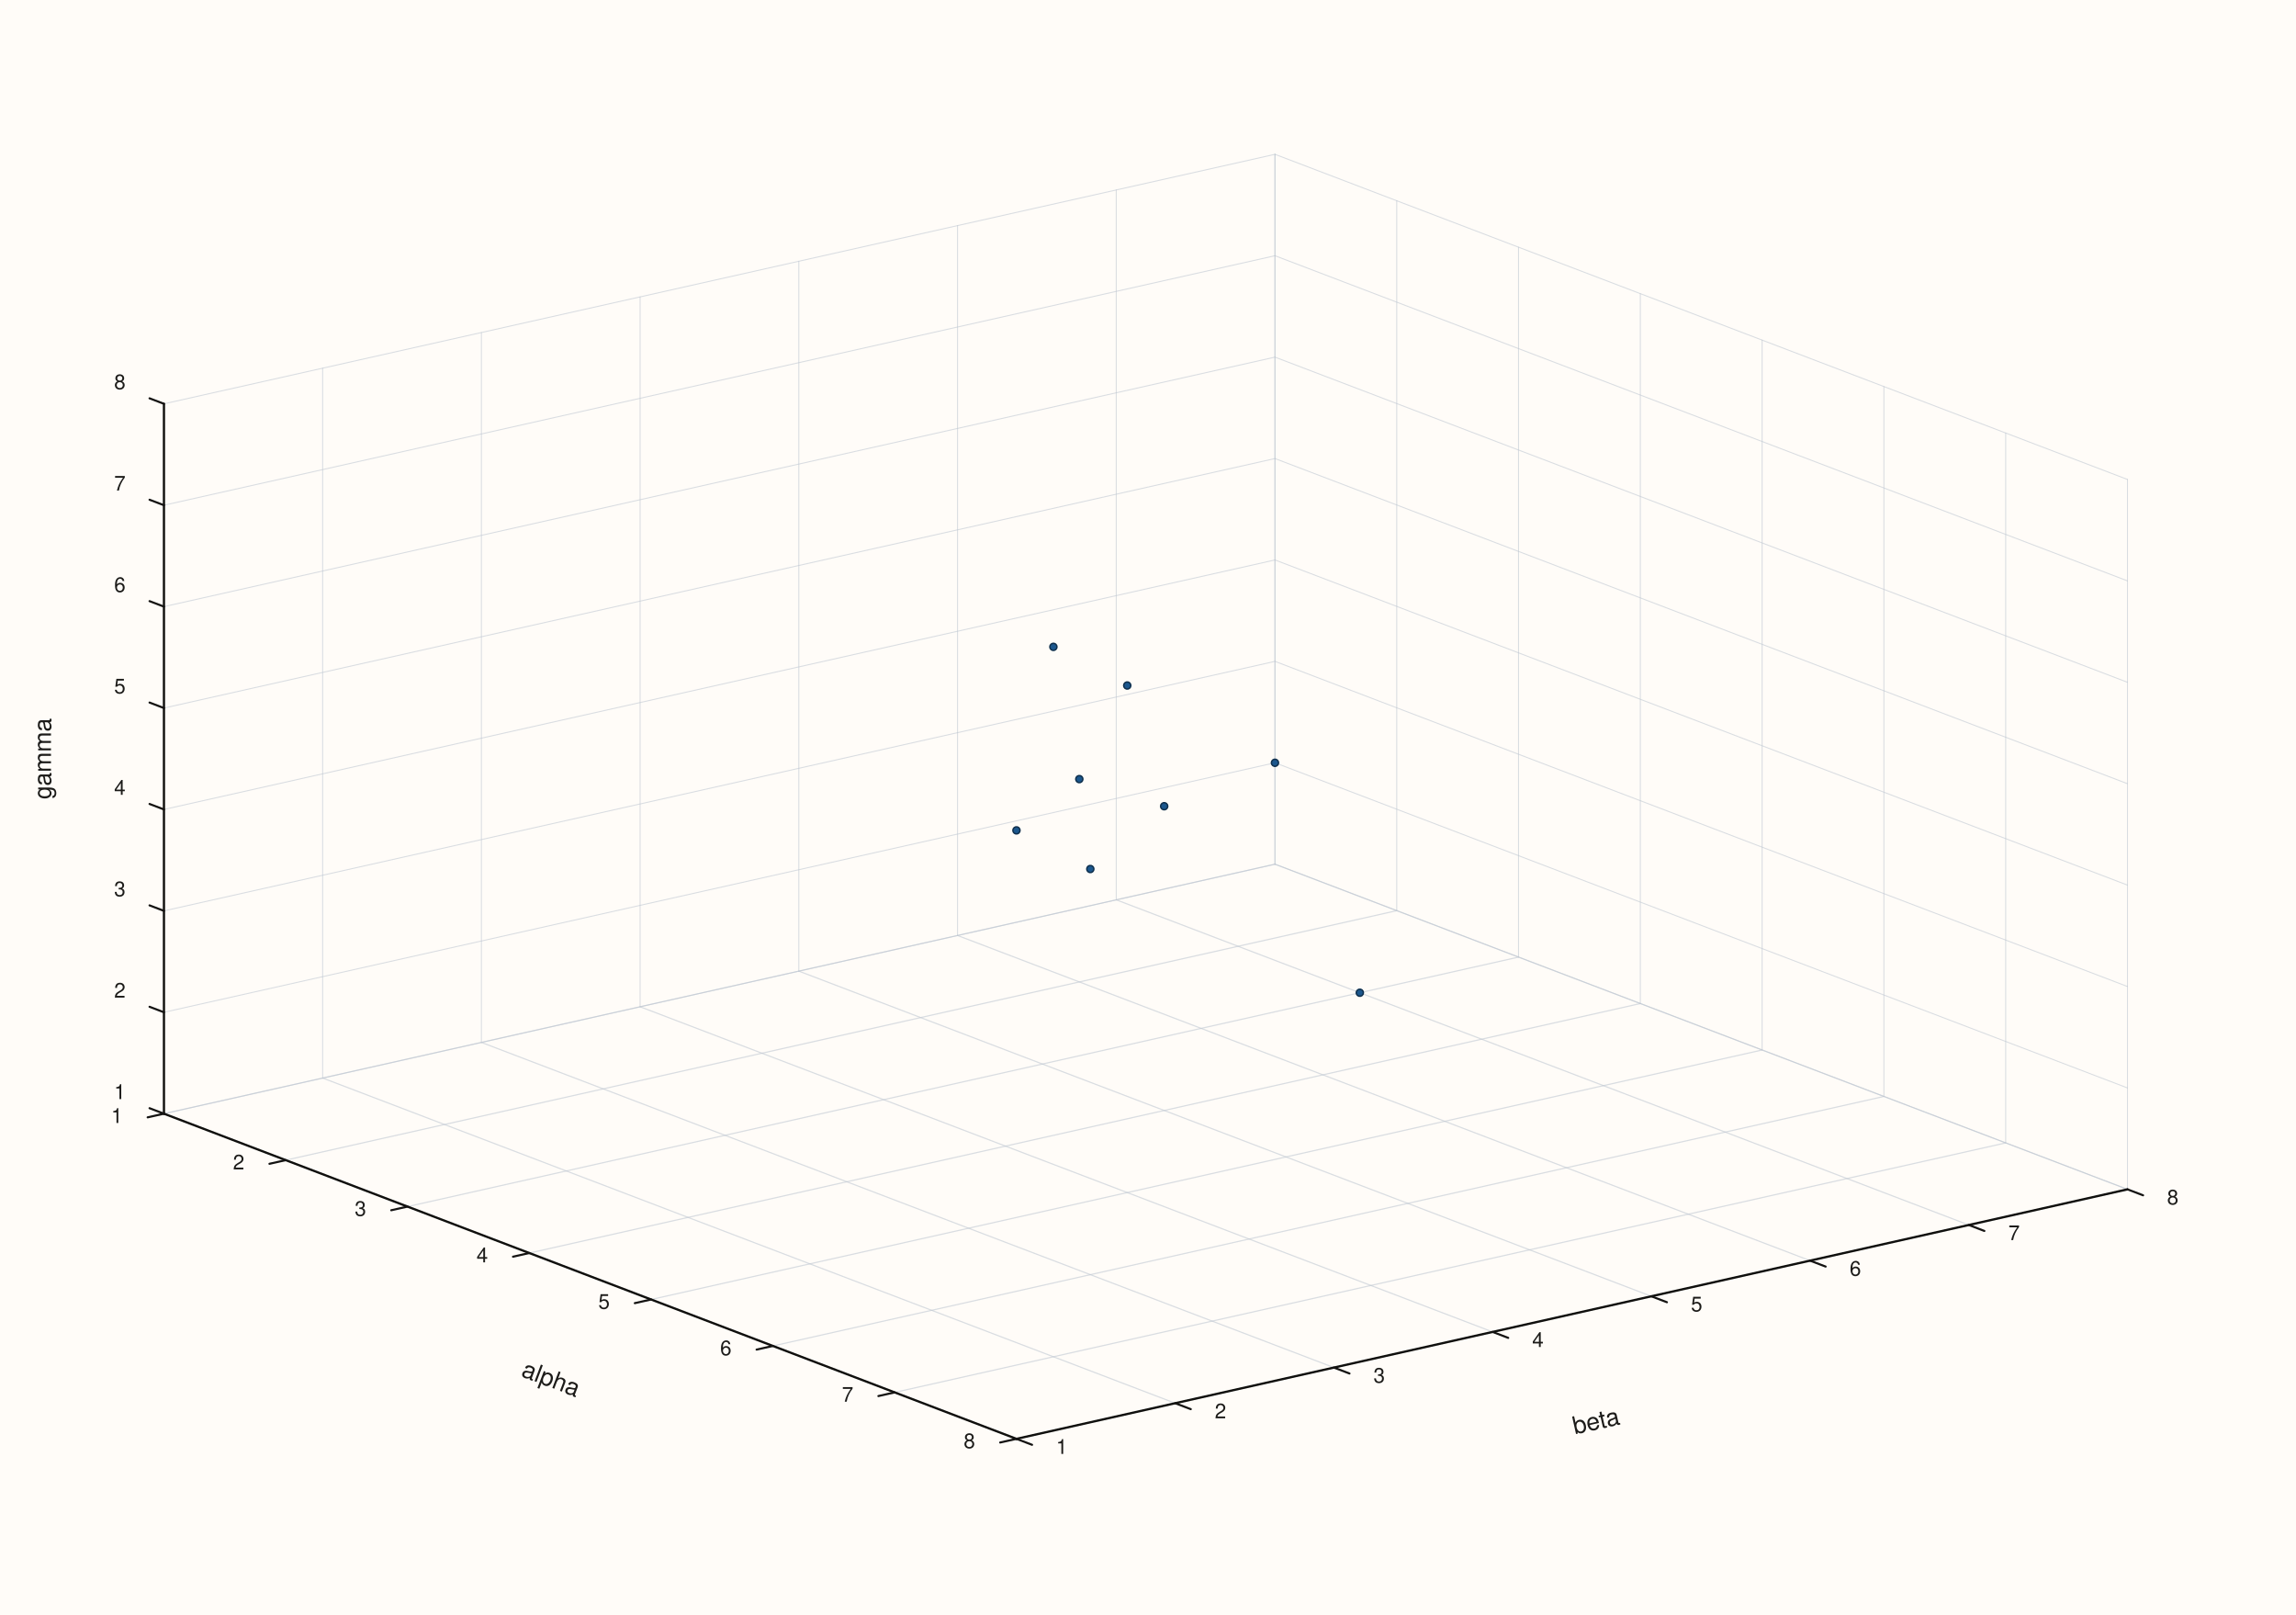
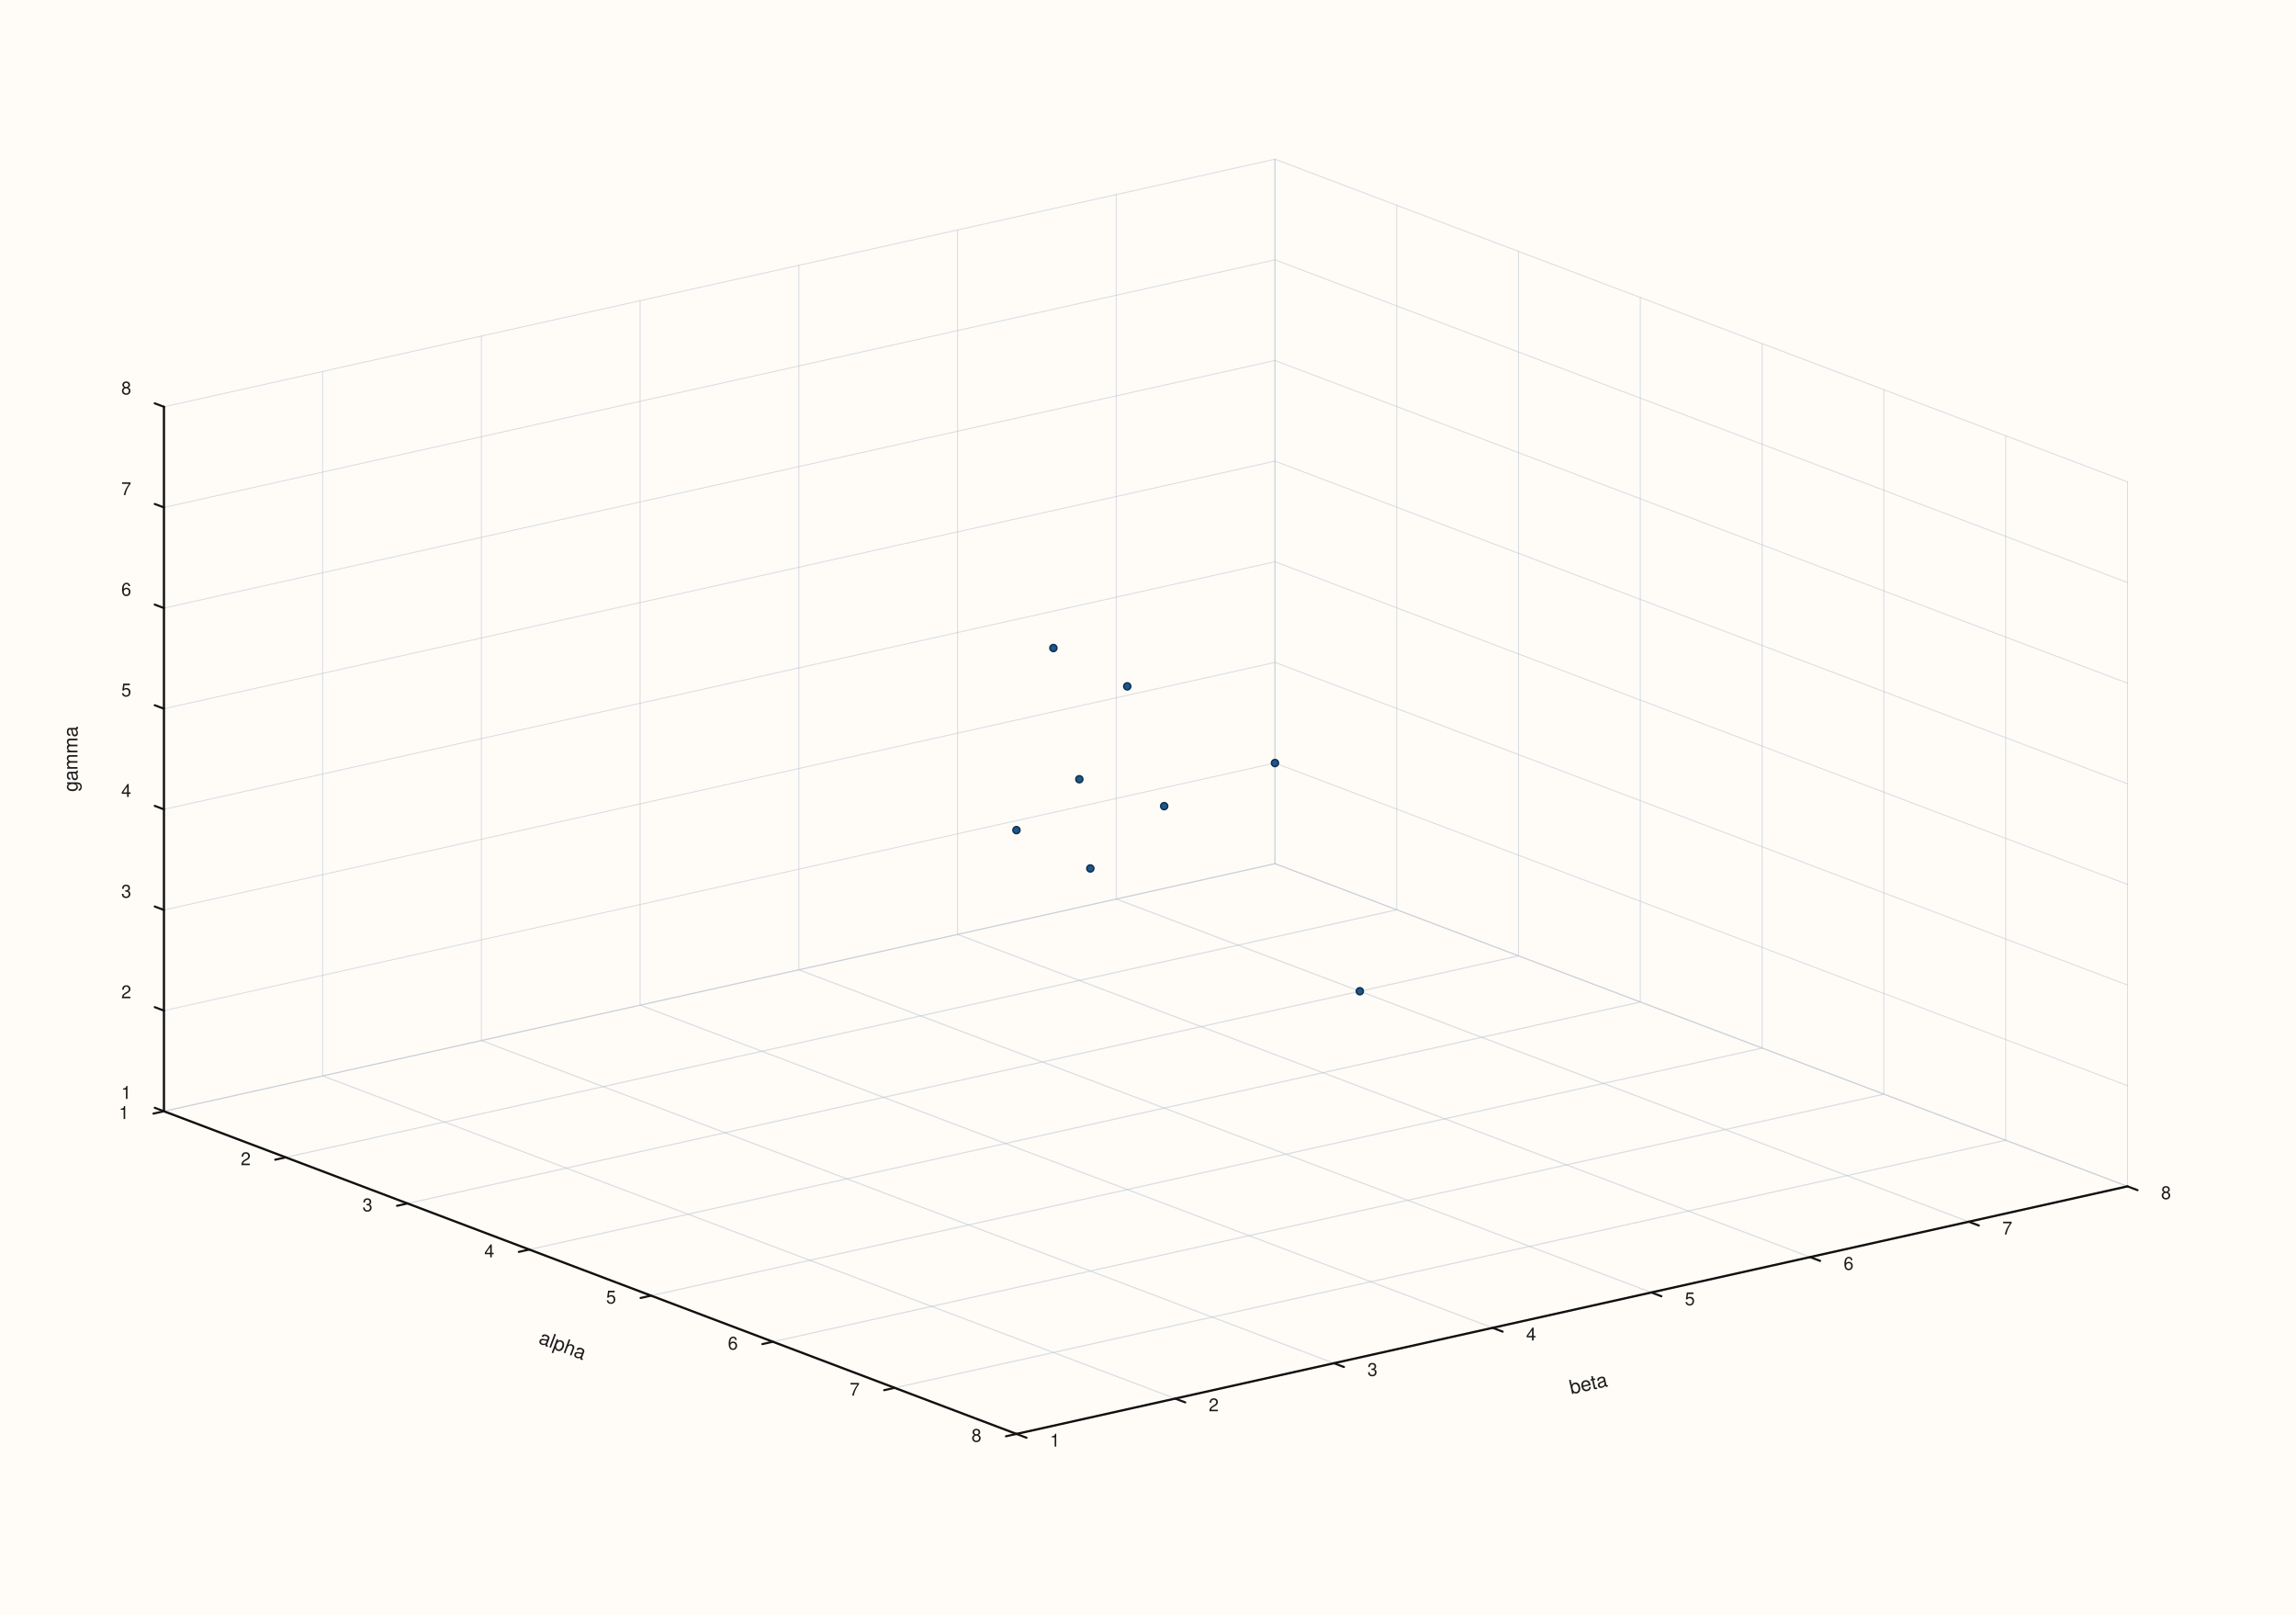
<svg xmlns="http://www.w3.org/2000/svg" width="1280" height="900" viewBox="0 0 1280 900">
  <rect x="0" y="0" width="1280" height="900" fill="rgb(255,252,248)" fill-opacity="1" />
  <path d="M 0 0 L 1280 0 L 1280 900 L 0 900 Z" stroke="none" fill="rgb(255,252,248)" fill-opacity="1" stroke-linejoin="round" stroke-linecap="round" />
-   <path d="M 28 28 L 1252 28 L 1252 872 L 28 872 Z" stroke="none" fill="rgb(255,252,248)" fill-opacity="1" stroke-linejoin="round" stroke-linecap="round" />
-   <path d="M 91.4 620.699 L 710.782 481.643 " stroke="rgb(190,198,208)" stroke-opacity="0.58" stroke-width="0.65" fill="none" stroke-linejoin="round" stroke-linecap="round" />
-   <path d="M 710.782 481.643 L 710.782 86 " stroke="rgb(190,198,208)" stroke-opacity="0.58" stroke-width="0.55" fill="none" stroke-linejoin="round" stroke-linecap="round" />
-   <path d="M 159.296 646.587 L 778.677 507.531 " stroke="rgb(190,198,208)" stroke-opacity="0.58" stroke-width="0.65" fill="none" stroke-linejoin="round" stroke-linecap="round" />
-   <path d="M 778.677 507.531 L 778.677 111.889 " stroke="rgb(190,198,208)" stroke-opacity="0.58" stroke-width="0.55" fill="none" stroke-linejoin="round" stroke-linecap="round" />
-   <path d="M 227.191 672.476 L 846.573 533.42 " stroke="rgb(190,198,208)" stroke-opacity="0.58" stroke-width="0.65" fill="none" stroke-linejoin="round" stroke-linecap="round" />
-   <path d="M 846.573 533.42 L 846.573 137.778 " stroke="rgb(190,198,208)" stroke-opacity="0.58" stroke-width="0.55" fill="none" stroke-linejoin="round" stroke-linecap="round" />
-   <path d="M 295.086 698.365 L 914.468 559.309 " stroke="rgb(190,198,208)" stroke-opacity="0.58" stroke-width="0.65" fill="none" stroke-linejoin="round" stroke-linecap="round" />
-   <path d="M 914.468 559.309 L 914.468 163.666 " stroke="rgb(190,198,208)" stroke-opacity="0.58" stroke-width="0.55" fill="none" stroke-linejoin="round" stroke-linecap="round" />
-   <path d="M 362.982 724.254 L 982.364 585.198 " stroke="rgb(190,198,208)" stroke-opacity="0.58" stroke-width="0.65" fill="none" stroke-linejoin="round" stroke-linecap="round" />
-   <path d="M 982.364 585.198 L 982.364 189.555 " stroke="rgb(190,198,208)" stroke-opacity="0.58" stroke-width="0.55" fill="none" stroke-linejoin="round" stroke-linecap="round" />
-   <path d="M 430.877 750.143 L 1050.259 611.087 " stroke="rgb(190,198,208)" stroke-opacity="0.58" stroke-width="0.65" fill="none" stroke-linejoin="round" stroke-linecap="round" />
-   <path d="M 1050.259 611.087 L 1050.259 215.444 " stroke="rgb(190,198,208)" stroke-opacity="0.58" stroke-width="0.55" fill="none" stroke-linejoin="round" stroke-linecap="round" />
-   <path d="M 498.773 776.031 L 1118.155 636.975 " stroke="rgb(190,198,208)" stroke-opacity="0.58" stroke-width="0.65" fill="none" stroke-linejoin="round" stroke-linecap="round" />
-   <path d="M 1118.155 636.975 L 1118.155 241.333 " stroke="rgb(190,198,208)" stroke-opacity="0.58" stroke-width="0.55" fill="none" stroke-linejoin="round" stroke-linecap="round" />
-   <path d="M 566.668 801.92 L 1186.05 662.864 " stroke="rgb(190,198,208)" stroke-opacity="0.58" stroke-width="0.65" fill="none" stroke-linejoin="round" stroke-linecap="round" />
-   <path d="M 1186.05 662.864 L 1186.05 267.221 " stroke="rgb(190,198,208)" stroke-opacity="0.58" stroke-width="0.55" fill="none" stroke-linejoin="round" stroke-linecap="round" />
-   <path d="M 91.4 620.699 L 566.668 801.92 " stroke="rgb(190,198,208)" stroke-opacity="0.58" stroke-width="0.65" fill="none" stroke-linejoin="round" stroke-linecap="round" />
-   <path d="M 91.4 620.699 L 91.4 225.056 " stroke="rgb(190,198,208)" stroke-opacity="0.58" stroke-width="0.55" fill="none" stroke-linejoin="round" stroke-linecap="round" />
-   <path d="M 179.883 600.834 L 655.151 782.055 " stroke="rgb(190,198,208)" stroke-opacity="0.58" stroke-width="0.65" fill="none" stroke-linejoin="round" stroke-linecap="round" />
-   <path d="M 179.883 600.834 L 179.883 205.191 " stroke="rgb(190,198,208)" stroke-opacity="0.58" stroke-width="0.55" fill="none" stroke-linejoin="round" stroke-linecap="round" />
-   <path d="M 268.366 580.968 L 743.635 762.19 " stroke="rgb(190,198,208)" stroke-opacity="0.58" stroke-width="0.65" fill="none" stroke-linejoin="round" stroke-linecap="round" />
-   <path d="M 268.366 580.968 L 268.366 185.326 " stroke="rgb(190,198,208)" stroke-opacity="0.58" stroke-width="0.55" fill="none" stroke-linejoin="round" stroke-linecap="round" />
-   <path d="M 356.849 561.103 L 832.118 742.325 " stroke="rgb(190,198,208)" stroke-opacity="0.58" stroke-width="0.65" fill="none" stroke-linejoin="round" stroke-linecap="round" />
-   <path d="M 356.849 561.103 L 356.849 165.461 " stroke="rgb(190,198,208)" stroke-opacity="0.58" stroke-width="0.55" fill="none" stroke-linejoin="round" stroke-linecap="round" />
-   <path d="M 445.332 541.238 L 920.601 722.459 " stroke="rgb(190,198,208)" stroke-opacity="0.58" stroke-width="0.65" fill="none" stroke-linejoin="round" stroke-linecap="round" />
-   <path d="M 445.332 541.238 L 445.332 145.595 " stroke="rgb(190,198,208)" stroke-opacity="0.58" stroke-width="0.55" fill="none" stroke-linejoin="round" stroke-linecap="round" />
-   <path d="M 533.816 521.373 L 1009.084 702.594 " stroke="rgb(190,198,208)" stroke-opacity="0.58" stroke-width="0.65" fill="none" stroke-linejoin="round" stroke-linecap="round" />
-   <path d="M 533.816 521.373 L 533.816 125.73 " stroke="rgb(190,198,208)" stroke-opacity="0.58" stroke-width="0.55" fill="none" stroke-linejoin="round" stroke-linecap="round" />
-   <path d="M 622.299 501.508 L 1097.567 682.729 " stroke="rgb(190,198,208)" stroke-opacity="0.58" stroke-width="0.65" fill="none" stroke-linejoin="round" stroke-linecap="round" />
-   <path d="M 622.299 501.508 L 622.299 105.865 " stroke="rgb(190,198,208)" stroke-opacity="0.58" stroke-width="0.55" fill="none" stroke-linejoin="round" stroke-linecap="round" />
-   <path d="M 710.782 481.643 L 1186.05 662.864 " stroke="rgb(190,198,208)" stroke-opacity="0.58" stroke-width="0.65" fill="none" stroke-linejoin="round" stroke-linecap="round" />
-   <path d="M 710.782 481.643 L 710.782 86 " stroke="rgb(190,198,208)" stroke-opacity="0.58" stroke-width="0.55" fill="none" stroke-linejoin="round" stroke-linecap="round" />
-   <path d="M 710.782 481.643 L 1186.05 662.864 " stroke="rgb(190,198,208)" stroke-opacity="0.58" stroke-width="0.55" fill="none" stroke-linejoin="round" stroke-linecap="round" />
-   <path d="M 91.4 620.699 L 710.782 481.643 " stroke="rgb(190,198,208)" stroke-opacity="0.58" stroke-width="0.55" fill="none" stroke-linejoin="round" stroke-linecap="round" />
-   <path d="M 710.782 425.122 L 1186.05 606.344 " stroke="rgb(190,198,208)" stroke-opacity="0.58" stroke-width="0.55" fill="none" stroke-linejoin="round" stroke-linecap="round" />
-   <path d="M 91.4 564.178 L 710.782 425.122 " stroke="rgb(190,198,208)" stroke-opacity="0.58" stroke-width="0.55" fill="none" stroke-linejoin="round" stroke-linecap="round" />
-   <path d="M 710.782 368.602 L 1186.05 549.823 " stroke="rgb(190,198,208)" stroke-opacity="0.58" stroke-width="0.55" fill="none" stroke-linejoin="round" stroke-linecap="round" />
-   <path d="M 91.4 507.658 L 710.782 368.602 " stroke="rgb(190,198,208)" stroke-opacity="0.58" stroke-width="0.55" fill="none" stroke-linejoin="round" stroke-linecap="round" />
-   <path d="M 710.782 312.082 L 1186.05 493.303 " stroke="rgb(190,198,208)" stroke-opacity="0.58" stroke-width="0.55" fill="none" stroke-linejoin="round" stroke-linecap="round" />
-   <path d="M 91.4 451.137 L 710.782 312.082 " stroke="rgb(190,198,208)" stroke-opacity="0.58" stroke-width="0.55" fill="none" stroke-linejoin="round" stroke-linecap="round" />
-   <path d="M 710.782 255.561 L 1186.05 436.783 " stroke="rgb(190,198,208)" stroke-opacity="0.58" stroke-width="0.55" fill="none" stroke-linejoin="round" stroke-linecap="round" />
-   <path d="M 91.4 394.617 L 710.782 255.561 " stroke="rgb(190,198,208)" stroke-opacity="0.58" stroke-width="0.55" fill="none" stroke-linejoin="round" stroke-linecap="round" />
-   <path d="M 710.782 199.041 L 1186.05 380.262 " stroke="rgb(190,198,208)" stroke-opacity="0.58" stroke-width="0.55" fill="none" stroke-linejoin="round" stroke-linecap="round" />
-   <path d="M 91.4 338.097 L 710.782 199.041 " stroke="rgb(190,198,208)" stroke-opacity="0.58" stroke-width="0.55" fill="none" stroke-linejoin="round" stroke-linecap="round" />
-   <path d="M 710.782 142.52 L 1186.05 323.742 " stroke="rgb(190,198,208)" stroke-opacity="0.58" stroke-width="0.55" fill="none" stroke-linejoin="round" stroke-linecap="round" />
-   <path d="M 91.4 281.576 L 710.782 142.52 " stroke="rgb(190,198,208)" stroke-opacity="0.58" stroke-width="0.55" fill="none" stroke-linejoin="round" stroke-linecap="round" />
-   <path d="M 710.782 86 L 1186.05 267.221 " stroke="rgb(190,198,208)" stroke-opacity="0.58" stroke-width="0.55" fill="none" stroke-linejoin="round" stroke-linecap="round" />
-   <path d="M 91.4 225.056 L 710.782 86 " stroke="rgb(190,198,208)" stroke-opacity="0.58" stroke-width="0.55" fill="none" stroke-linejoin="round" stroke-linecap="round" />
-   <path d="M 712.782 425.122 L 712.584 425.99 L 712.029 426.686 L 711.227 427.072 L 710.337 427.072 L 709.535 426.686 L 708.98 425.99 L 708.782 425.122 L 708.98 424.255 L 709.535 423.559 L 710.337 423.173 L 711.227 423.173 L 712.029 423.559 L 712.584 424.255 Z" stroke="rgb(15,48,78)" stroke-opacity="1" stroke-width="0.8" fill="rgb(28,87,141)" fill-opacity="1" stroke-linejoin="round" stroke-linecap="round" />
-   <path d="M 760.09 553.285 L 759.891 554.153 L 759.337 554.849 L 758.535 555.235 L 757.644 555.235 L 756.843 554.849 L 756.288 554.153 L 756.09 553.285 L 756.288 552.418 L 756.843 551.722 L 757.644 551.336 L 758.535 551.336 L 759.337 551.722 L 759.891 552.418 Z" stroke="rgb(15,48,78)" stroke-opacity="1" stroke-width="0.8" fill="rgb(28,87,141)" fill-opacity="1" stroke-linejoin="round" stroke-linecap="round" />
-   <path d="M 603.711 434.221 L 603.513 435.089 L 602.958 435.785 L 602.156 436.171 L 601.266 436.171 L 600.464 435.785 L 599.909 435.089 L 599.711 434.221 L 599.909 433.353 L 600.464 432.657 L 601.266 432.271 L 602.156 432.271 L 602.958 432.657 L 603.513 433.353 Z" stroke="rgb(15,48,78)" stroke-opacity="1" stroke-width="0.8" fill="rgb(28,87,141)" fill-opacity="1" stroke-linejoin="round" stroke-linecap="round" />
-   <path d="M 651.019 449.343 L 650.821 450.211 L 650.266 450.907 L 649.464 451.293 L 648.574 451.293 L 647.772 450.907 L 647.217 450.211 L 647.019 449.343 L 647.217 448.476 L 647.772 447.78 L 648.574 447.393 L 649.464 447.393 L 650.266 447.78 L 650.821 448.476 Z" stroke="rgb(15,48,78)" stroke-opacity="1" stroke-width="0.8" fill="rgb(28,87,141)" fill-opacity="1" stroke-linejoin="round" stroke-linecap="round" />
-   <path d="M 630.431 382.056 L 630.233 382.924 L 629.678 383.62 L 628.876 384.006 L 627.986 384.006 L 627.184 383.62 L 626.629 382.924 L 626.431 382.056 L 626.629 381.189 L 627.184 380.493 L 627.986 380.106 L 628.876 380.106 L 629.678 380.493 L 630.233 381.189 Z" stroke="rgb(15,48,78)" stroke-opacity="1" stroke-width="0.8" fill="rgb(28,87,141)" fill-opacity="1" stroke-linejoin="round" stroke-linecap="round" />
-   <path d="M 609.844 484.331 L 609.645 485.198 L 609.091 485.894 L 608.289 486.281 L 607.399 486.281 L 606.597 485.894 L 606.042 485.198 L 605.844 484.331 L 606.042 483.463 L 606.597 482.767 L 607.399 482.381 L 608.289 482.381 L 609.091 482.767 L 609.645 483.463 Z" stroke="rgb(15,48,78)" stroke-opacity="1" stroke-width="0.8" fill="rgb(28,87,141)" fill-opacity="1" stroke-linejoin="round" stroke-linecap="round" />
-   <path d="M 589.256 360.523 L 589.058 361.391 L 588.503 362.087 L 587.701 362.473 L 586.811 362.473 L 586.009 362.087 L 585.454 361.391 L 585.256 360.523 L 585.454 359.656 L 586.009 358.96 L 586.811 358.574 L 587.701 358.574 L 588.503 358.96 L 589.058 359.656 Z" stroke="rgb(15,48,78)" stroke-opacity="1" stroke-width="0.8" fill="rgb(28,87,141)" fill-opacity="1" stroke-linejoin="round" stroke-linecap="round" />
-   <path d="M 568.668 462.798 L 568.47 463.665 L 567.915 464.361 L 567.113 464.748 L 566.223 464.748 L 565.421 464.361 L 564.866 463.665 L 564.668 462.798 L 564.866 461.93 L 565.421 461.234 L 566.223 460.848 L 567.113 460.848 L 567.915 461.234 L 568.47 461.93 Z" stroke="rgb(15,48,78)" stroke-opacity="1" stroke-width="0.8" fill="rgb(28,87,141)" fill-opacity="1" stroke-linejoin="round" stroke-linecap="round" />
-   <path d="M 91.4 620.699 L 566.668 801.92 " stroke="rgb(16,16,14)" stroke-opacity="1" stroke-width="1.25" fill="none" stroke-linejoin="round" stroke-linecap="round" />
-   <path d="M 566.668 801.92 L 1186.05 662.864 " stroke="rgb(16,16,14)" stroke-opacity="1" stroke-width="1.25" fill="none" stroke-linejoin="round" stroke-linecap="round" />
-   <path d="M 91.4 620.699 L 91.4 225.056 " stroke="rgb(16,16,14)" stroke-opacity="1" stroke-width="1.25" fill="none" stroke-linejoin="round" stroke-linecap="round" />
-   <path d="M 91.4 620.699 L 82.319 622.737 " stroke="rgb(20,19,18)" stroke-opacity="1" stroke-width="1.16" fill="none" stroke-linejoin="round" stroke-linecap="round" />
-   <text x="68.348" y="625.874" font-family="Helvetica, Arial, sans-serif" font-size="11.455" fill="rgb(28,27,25)" fill-opacity="1" text-anchor="end">1</text>
-   <path d="M 159.296 646.587 L 150.215 648.626 " stroke="rgb(20,19,18)" stroke-opacity="1" stroke-width="1.16" fill="none" stroke-linejoin="round" stroke-linecap="round" />
-   <text x="136.244" y="651.763" font-family="Helvetica, Arial, sans-serif" font-size="11.455" fill="rgb(28,27,25)" fill-opacity="1" text-anchor="end">2</text>
-   <path d="M 227.191 672.476 L 218.11 674.515 " stroke="rgb(20,19,18)" stroke-opacity="1" stroke-width="1.16" fill="none" stroke-linejoin="round" stroke-linecap="round" />
-   <text x="204.139" y="677.652" font-family="Helvetica, Arial, sans-serif" font-size="11.455" fill="rgb(28,27,25)" fill-opacity="1" text-anchor="end">3</text>
-   <path d="M 295.086 698.365 L 286.005 700.404 " stroke="rgb(20,19,18)" stroke-opacity="1" stroke-width="1.16" fill="none" stroke-linejoin="round" stroke-linecap="round" />
-   <text x="272.035" y="703.54" font-family="Helvetica, Arial, sans-serif" font-size="11.455" fill="rgb(28,27,25)" fill-opacity="1" text-anchor="end">4</text>
-   <path d="M 362.982 724.254 L 353.901 726.293 " stroke="rgb(20,19,18)" stroke-opacity="1" stroke-width="1.16" fill="none" stroke-linejoin="round" stroke-linecap="round" />
-   <text x="339.93" y="729.429" font-family="Helvetica, Arial, sans-serif" font-size="11.455" fill="rgb(28,27,25)" fill-opacity="1" text-anchor="end">5</text>
-   <path d="M 430.877 750.143 L 421.796 752.181 " stroke="rgb(20,19,18)" stroke-opacity="1" stroke-width="1.16" fill="none" stroke-linejoin="round" stroke-linecap="round" />
-   <text x="407.826" y="755.318" font-family="Helvetica, Arial, sans-serif" font-size="11.455" fill="rgb(28,27,25)" fill-opacity="1" text-anchor="end">6</text>
-   <path d="M 498.773 776.031 L 489.692 778.07 " stroke="rgb(20,19,18)" stroke-opacity="1" stroke-width="1.16" fill="none" stroke-linejoin="round" stroke-linecap="round" />
-   <text x="475.721" y="781.207" font-family="Helvetica, Arial, sans-serif" font-size="11.455" fill="rgb(28,27,25)" fill-opacity="1" text-anchor="end">7</text>
-   <path d="M 566.668 801.92 L 557.587 803.959 " stroke="rgb(20,19,18)" stroke-opacity="1" stroke-width="1.16" fill="none" stroke-linejoin="round" stroke-linecap="round" />
-   <text x="543.617" y="807.095" font-family="Helvetica, Arial, sans-serif" font-size="11.455" fill="rgb(28,27,25)" fill-opacity="1" text-anchor="end">8</text>
-   <path d="M 566.668 801.92 L 575.365 805.236 " stroke="rgb(20,19,18)" stroke-opacity="1" stroke-width="1.16" fill="none" stroke-linejoin="round" stroke-linecap="round" />
-   <text x="588.743" y="810.337" font-family="Helvetica, Arial, sans-serif" font-size="11.455" fill="rgb(28,27,25)" fill-opacity="1" text-anchor="start">1</text>
-   <path d="M 655.151 782.055 L 663.848 785.371 " stroke="rgb(20,19,18)" stroke-opacity="1" stroke-width="1.16" fill="none" stroke-linejoin="round" stroke-linecap="round" />
-   <text x="677.226" y="790.472" font-family="Helvetica, Arial, sans-serif" font-size="11.455" fill="rgb(28,27,25)" fill-opacity="1" text-anchor="start">2</text>
-   <path d="M 743.635 762.19 L 752.331 765.506 " stroke="rgb(20,19,18)" stroke-opacity="1" stroke-width="1.16" fill="none" stroke-linejoin="round" stroke-linecap="round" />
-   <text x="765.71" y="770.607" font-family="Helvetica, Arial, sans-serif" font-size="11.455" fill="rgb(28,27,25)" fill-opacity="1" text-anchor="start">3</text>
-   <path d="M 832.118 742.325 L 840.814 745.64 " stroke="rgb(20,19,18)" stroke-opacity="1" stroke-width="1.16" fill="none" stroke-linejoin="round" stroke-linecap="round" />
-   <text x="854.193" y="750.742" font-family="Helvetica, Arial, sans-serif" font-size="11.455" fill="rgb(28,27,25)" fill-opacity="1" text-anchor="start">4</text>
-   <path d="M 920.601 722.459 L 929.297 725.775 " stroke="rgb(20,19,18)" stroke-opacity="1" stroke-width="1.16" fill="none" stroke-linejoin="round" stroke-linecap="round" />
-   <text x="942.676" y="730.877" font-family="Helvetica, Arial, sans-serif" font-size="11.455" fill="rgb(28,27,25)" fill-opacity="1" text-anchor="start">5</text>
-   <path d="M 1009.084 702.594 L 1017.78 705.91 " stroke="rgb(20,19,18)" stroke-opacity="1" stroke-width="1.16" fill="none" stroke-linejoin="round" stroke-linecap="round" />
-   <text x="1031.159" y="711.012" font-family="Helvetica, Arial, sans-serif" font-size="11.455" fill="rgb(28,27,25)" fill-opacity="1" text-anchor="start">6</text>
-   <path d="M 1097.567 682.729 L 1106.263 686.045 " stroke="rgb(20,19,18)" stroke-opacity="1" stroke-width="1.16" fill="none" stroke-linejoin="round" stroke-linecap="round" />
-   <text x="1119.642" y="691.146" font-family="Helvetica, Arial, sans-serif" font-size="11.455" fill="rgb(28,27,25)" fill-opacity="1" text-anchor="start">7</text>
-   <path d="M 1186.05 662.864 L 1194.746 666.18 " stroke="rgb(20,19,18)" stroke-opacity="1" stroke-width="1.16" fill="none" stroke-linejoin="round" stroke-linecap="round" />
-   <text x="1208.125" y="671.281" font-family="Helvetica, Arial, sans-serif" font-size="11.455" fill="rgb(28,27,25)" fill-opacity="1" text-anchor="start">8</text>
-   <path d="M 91.4 620.699 L 83.373 617.638 " stroke="rgb(20,19,18)" stroke-opacity="1" stroke-width="1.16" fill="none" stroke-linejoin="round" stroke-linecap="round" />
-   <text x="69.994" y="612.537" font-family="Helvetica, Arial, sans-serif" font-size="11.455" fill="rgb(28,27,25)" fill-opacity="1" text-anchor="end">1</text>
-   <path d="M 91.4 564.178 L 83.373 561.117 " stroke="rgb(20,19,18)" stroke-opacity="1" stroke-width="1.16" fill="none" stroke-linejoin="round" stroke-linecap="round" />
-   <text x="69.994" y="556.016" font-family="Helvetica, Arial, sans-serif" font-size="11.455" fill="rgb(28,27,25)" fill-opacity="1" text-anchor="end">2</text>
-   <path d="M 91.4 507.658 L 83.373 504.597 " stroke="rgb(20,19,18)" stroke-opacity="1" stroke-width="1.16" fill="none" stroke-linejoin="round" stroke-linecap="round" />
-   <text x="69.994" y="499.496" font-family="Helvetica, Arial, sans-serif" font-size="11.455" fill="rgb(28,27,25)" fill-opacity="1" text-anchor="end">3</text>
-   <path d="M 91.4 451.137 L 83.373 448.077 " stroke="rgb(20,19,18)" stroke-opacity="1" stroke-width="1.16" fill="none" stroke-linejoin="round" stroke-linecap="round" />
-   <text x="69.994" y="442.975" font-family="Helvetica, Arial, sans-serif" font-size="11.455" fill="rgb(28,27,25)" fill-opacity="1" text-anchor="end">4</text>
-   <path d="M 91.4 394.617 L 83.373 391.556 " stroke="rgb(20,19,18)" stroke-opacity="1" stroke-width="1.16" fill="none" stroke-linejoin="round" stroke-linecap="round" />
-   <text x="69.994" y="386.455" font-family="Helvetica, Arial, sans-serif" font-size="11.455" fill="rgb(28,27,25)" fill-opacity="1" text-anchor="end">5</text>
-   <path d="M 91.4 338.097 L 83.373 335.036 " stroke="rgb(20,19,18)" stroke-opacity="1" stroke-width="1.16" fill="none" stroke-linejoin="round" stroke-linecap="round" />
-   <text x="69.994" y="329.935" font-family="Helvetica, Arial, sans-serif" font-size="11.455" fill="rgb(28,27,25)" fill-opacity="1" text-anchor="end">6</text>
-   <path d="M 91.4 281.576 L 83.373 278.515 " stroke="rgb(20,19,18)" stroke-opacity="1" stroke-width="1.16" fill="none" stroke-linejoin="round" stroke-linecap="round" />
-   <text x="69.994" y="273.414" font-family="Helvetica, Arial, sans-serif" font-size="11.455" fill="rgb(28,27,25)" fill-opacity="1" text-anchor="end">7</text>
-   <path d="M 91.4 225.056 L 83.373 221.995 " stroke="rgb(20,19,18)" stroke-opacity="1" stroke-width="1.16" fill="none" stroke-linejoin="round" stroke-linecap="round" />
-   <text x="69.994" y="216.894" font-family="Helvetica, Arial, sans-serif" font-size="11.455" fill="rgb(28,27,25)" fill-opacity="1" text-anchor="end">8</text>
-   <text x="305.629" y="772.692" font-family="Helvetica, Arial, sans-serif" font-size="13.602" fill="rgb(28,27,25)" fill-opacity="1" text-anchor="middle" transform="rotate(20.872 305.6286 772.6924)">alpha</text>
-   <text x="890.75" y="796.49" font-family="Helvetica, Arial, sans-serif" font-size="13.602" fill="rgb(28,27,25)" fill-opacity="1" text-anchor="middle" transform="rotate(-12.6535 890.7497 796.4905)">beta</text>
-   <text x="28.422" y="422.877" font-family="Helvetica, Arial, sans-serif" font-size="13.602" fill="rgb(28,27,25)" fill-opacity="1" text-anchor="middle" transform="rotate(-90 28.4219 422.8773)">gamma</text>
+   <path d="M 28 30.732 L 1252 30.732 L 1252 869.268 L 28 869.268 Z" stroke="none" fill="rgb(255,252,248)" fill-opacity="1" stroke-linejoin="round" stroke-linecap="round" />
+   <path d="M 91.4 619.35 L 710.782 481.355 " stroke="rgb(190,198,208)" stroke-opacity="0.58" stroke-width="0.65" fill="none" stroke-linejoin="round" stroke-linecap="round" />
+   <path d="M 710.782 481.355 L 710.782 88.732 " stroke="rgb(190,198,208)" stroke-opacity="0.58" stroke-width="0.55" fill="none" stroke-linejoin="round" stroke-linecap="round" />
+   <path d="M 159.296 645.041 L 778.677 507.046 " stroke="rgb(190,198,208)" stroke-opacity="0.58" stroke-width="0.65" fill="none" stroke-linejoin="round" stroke-linecap="round" />
+   <path d="M 778.677 507.046 L 778.677 114.423 " stroke="rgb(190,198,208)" stroke-opacity="0.58" stroke-width="0.55" fill="none" stroke-linejoin="round" stroke-linecap="round" />
+   <path d="M 227.191 670.732 L 846.573 532.737 " stroke="rgb(190,198,208)" stroke-opacity="0.58" stroke-width="0.65" fill="none" stroke-linejoin="round" stroke-linecap="round" />
+   <path d="M 846.573 532.737 L 846.573 140.114 " stroke="rgb(190,198,208)" stroke-opacity="0.58" stroke-width="0.55" fill="none" stroke-linejoin="round" stroke-linecap="round" />
+   <path d="M 295.086 696.423 L 914.468 558.429 " stroke="rgb(190,198,208)" stroke-opacity="0.58" stroke-width="0.65" fill="none" stroke-linejoin="round" stroke-linecap="round" />
+   <path d="M 914.468 558.429 L 914.468 165.805 " stroke="rgb(190,198,208)" stroke-opacity="0.58" stroke-width="0.55" fill="none" stroke-linejoin="round" stroke-linecap="round" />
+   <path d="M 362.982 722.115 L 982.364 584.12 " stroke="rgb(190,198,208)" stroke-opacity="0.58" stroke-width="0.65" fill="none" stroke-linejoin="round" stroke-linecap="round" />
+   <path d="M 982.364 584.12 L 982.364 191.496 " stroke="rgb(190,198,208)" stroke-opacity="0.58" stroke-width="0.55" fill="none" stroke-linejoin="round" stroke-linecap="round" />
+   <path d="M 430.877 747.806 L 1050.259 609.811 " stroke="rgb(190,198,208)" stroke-opacity="0.58" stroke-width="0.65" fill="none" stroke-linejoin="round" stroke-linecap="round" />
+   <path d="M 1050.259 609.811 L 1050.259 217.188 " stroke="rgb(190,198,208)" stroke-opacity="0.58" stroke-width="0.55" fill="none" stroke-linejoin="round" stroke-linecap="round" />
+   <path d="M 498.773 773.497 L 1118.155 635.502 " stroke="rgb(190,198,208)" stroke-opacity="0.58" stroke-width="0.65" fill="none" stroke-linejoin="round" stroke-linecap="round" />
+   <path d="M 1118.155 635.502 L 1118.155 242.879 " stroke="rgb(190,198,208)" stroke-opacity="0.58" stroke-width="0.55" fill="none" stroke-linejoin="round" stroke-linecap="round" />
+   <path d="M 566.668 799.188 L 1186.05 661.193 " stroke="rgb(190,198,208)" stroke-opacity="0.58" stroke-width="0.65" fill="none" stroke-linejoin="round" stroke-linecap="round" />
+   <path d="M 1186.05 661.193 L 1186.05 268.57 " stroke="rgb(190,198,208)" stroke-opacity="0.58" stroke-width="0.55" fill="none" stroke-linejoin="round" stroke-linecap="round" />
+   <path d="M 91.4 619.35 L 566.668 799.188 " stroke="rgb(190,198,208)" stroke-opacity="0.58" stroke-width="0.65" fill="none" stroke-linejoin="round" stroke-linecap="round" />
+   <path d="M 91.4 619.35 L 91.4 226.726 " stroke="rgb(190,198,208)" stroke-opacity="0.58" stroke-width="0.55" fill="none" stroke-linejoin="round" stroke-linecap="round" />
+   <path d="M 179.883 599.636 L 655.151 779.475 " stroke="rgb(190,198,208)" stroke-opacity="0.58" stroke-width="0.65" fill="none" stroke-linejoin="round" stroke-linecap="round" />
+   <path d="M 179.883 599.636 L 179.883 207.013 " stroke="rgb(190,198,208)" stroke-opacity="0.58" stroke-width="0.55" fill="none" stroke-linejoin="round" stroke-linecap="round" />
+   <path d="M 268.366 579.923 L 743.635 759.761 " stroke="rgb(190,198,208)" stroke-opacity="0.58" stroke-width="0.65" fill="none" stroke-linejoin="round" stroke-linecap="round" />
+   <path d="M 268.366 579.923 L 268.366 187.299 " stroke="rgb(190,198,208)" stroke-opacity="0.58" stroke-width="0.55" fill="none" stroke-linejoin="round" stroke-linecap="round" />
+   <path d="M 356.849 560.209 L 832.118 740.048 " stroke="rgb(190,198,208)" stroke-opacity="0.58" stroke-width="0.65" fill="none" stroke-linejoin="round" stroke-linecap="round" />
+   <path d="M 356.849 560.209 L 356.849 167.586 " stroke="rgb(190,198,208)" stroke-opacity="0.58" stroke-width="0.55" fill="none" stroke-linejoin="round" stroke-linecap="round" />
+   <path d="M 445.332 540.496 L 920.601 720.334 " stroke="rgb(190,198,208)" stroke-opacity="0.58" stroke-width="0.65" fill="none" stroke-linejoin="round" stroke-linecap="round" />
+   <path d="M 445.332 540.496 L 445.332 147.872 " stroke="rgb(190,198,208)" stroke-opacity="0.58" stroke-width="0.55" fill="none" stroke-linejoin="round" stroke-linecap="round" />
+   <path d="M 533.816 520.782 L 1009.084 700.621 " stroke="rgb(190,198,208)" stroke-opacity="0.58" stroke-width="0.65" fill="none" stroke-linejoin="round" stroke-linecap="round" />
+   <path d="M 533.816 520.782 L 533.816 128.159 " stroke="rgb(190,198,208)" stroke-opacity="0.58" stroke-width="0.55" fill="none" stroke-linejoin="round" stroke-linecap="round" />
+   <path d="M 622.299 501.069 L 1097.567 680.907 " stroke="rgb(190,198,208)" stroke-opacity="0.58" stroke-width="0.65" fill="none" stroke-linejoin="round" stroke-linecap="round" />
+   <path d="M 622.299 501.069 L 622.299 108.445 " stroke="rgb(190,198,208)" stroke-opacity="0.58" stroke-width="0.55" fill="none" stroke-linejoin="round" stroke-linecap="round" />
+   <path d="M 710.782 481.355 L 1186.05 661.193 " stroke="rgb(190,198,208)" stroke-opacity="0.58" stroke-width="0.65" fill="none" stroke-linejoin="round" stroke-linecap="round" />
+   <path d="M 710.782 481.355 L 710.782 88.732 " stroke="rgb(190,198,208)" stroke-opacity="0.58" stroke-width="0.55" fill="none" stroke-linejoin="round" stroke-linecap="round" />
+   <path d="M 710.782 481.355 L 1186.05 661.193 " stroke="rgb(190,198,208)" stroke-opacity="0.58" stroke-width="0.55" fill="none" stroke-linejoin="round" stroke-linecap="round" />
+   <path d="M 91.4 619.35 L 710.782 481.355 " stroke="rgb(190,198,208)" stroke-opacity="0.58" stroke-width="0.55" fill="none" stroke-linejoin="round" stroke-linecap="round" />
+   <path d="M 710.782 425.266 L 1186.05 605.104 " stroke="rgb(190,198,208)" stroke-opacity="0.58" stroke-width="0.55" fill="none" stroke-linejoin="round" stroke-linecap="round" />
+   <path d="M 91.4 563.261 L 710.782 425.266 " stroke="rgb(190,198,208)" stroke-opacity="0.58" stroke-width="0.55" fill="none" stroke-linejoin="round" stroke-linecap="round" />
+   <path d="M 710.782 369.177 L 1186.05 549.015 " stroke="rgb(190,198,208)" stroke-opacity="0.58" stroke-width="0.55" fill="none" stroke-linejoin="round" stroke-linecap="round" />
+   <path d="M 91.4 507.172 L 710.782 369.177 " stroke="rgb(190,198,208)" stroke-opacity="0.58" stroke-width="0.55" fill="none" stroke-linejoin="round" stroke-linecap="round" />
+   <path d="M 710.782 313.088 L 1186.05 492.926 " stroke="rgb(190,198,208)" stroke-opacity="0.58" stroke-width="0.55" fill="none" stroke-linejoin="round" stroke-linecap="round" />
+   <path d="M 91.4 451.083 L 710.782 313.088 " stroke="rgb(190,198,208)" stroke-opacity="0.58" stroke-width="0.55" fill="none" stroke-linejoin="round" stroke-linecap="round" />
+   <path d="M 710.782 256.999 L 1186.05 436.837 " stroke="rgb(190,198,208)" stroke-opacity="0.58" stroke-width="0.55" fill="none" stroke-linejoin="round" stroke-linecap="round" />
+   <path d="M 91.4 394.994 L 710.782 256.999 " stroke="rgb(190,198,208)" stroke-opacity="0.58" stroke-width="0.55" fill="none" stroke-linejoin="round" stroke-linecap="round" />
+   <path d="M 710.782 200.91 L 1186.05 380.748 " stroke="rgb(190,198,208)" stroke-opacity="0.58" stroke-width="0.55" fill="none" stroke-linejoin="round" stroke-linecap="round" />
+   <path d="M 91.4 338.905 L 710.782 200.91 " stroke="rgb(190,198,208)" stroke-opacity="0.58" stroke-width="0.55" fill="none" stroke-linejoin="round" stroke-linecap="round" />
+   <path d="M 710.782 144.821 L 1186.05 324.659 " stroke="rgb(190,198,208)" stroke-opacity="0.58" stroke-width="0.55" fill="none" stroke-linejoin="round" stroke-linecap="round" />
+   <path d="M 91.4 282.816 L 710.782 144.821 " stroke="rgb(190,198,208)" stroke-opacity="0.58" stroke-width="0.55" fill="none" stroke-linejoin="round" stroke-linecap="round" />
+   <path d="M 710.782 88.732 L 1186.05 268.57 " stroke="rgb(190,198,208)" stroke-opacity="0.58" stroke-width="0.55" fill="none" stroke-linejoin="round" stroke-linecap="round" />
+   <path d="M 91.4 226.726 L 710.782 88.732 " stroke="rgb(190,198,208)" stroke-opacity="0.58" stroke-width="0.55" fill="none" stroke-linejoin="round" stroke-linecap="round" />
+   <path d="M 712.782 425.266 L 712.584 426.134 L 712.029 426.83 L 711.227 427.216 L 710.337 427.216 L 709.535 426.83 L 708.98 426.134 L 708.782 425.266 L 708.98 424.398 L 709.535 423.702 L 710.337 423.316 L 711.227 423.316 L 712.029 423.702 L 712.584 424.398 Z" stroke="rgb(15,48,78)" stroke-opacity="1" stroke-width="0.8" fill="rgb(28,87,141)" fill-opacity="1" stroke-linejoin="round" stroke-linecap="round" />
+   <path d="M 760.09 552.451 L 759.891 553.319 L 759.337 554.015 L 758.535 554.401 L 757.644 554.401 L 756.843 554.015 L 756.288 553.319 L 756.09 552.451 L 756.288 551.583 L 756.843 550.887 L 757.644 550.501 L 758.535 550.501 L 759.337 550.887 L 759.891 551.583 Z" stroke="rgb(15,48,78)" stroke-opacity="1" stroke-width="0.8" fill="rgb(28,87,141)" fill-opacity="1" stroke-linejoin="round" stroke-linecap="round" />
+   <path d="M 603.711 434.295 L 603.513 435.163 L 602.958 435.859 L 602.156 436.245 L 601.266 436.245 L 600.464 435.859 L 599.909 435.163 L 599.711 434.295 L 599.909 433.428 L 600.464 432.732 L 601.266 432.346 L 602.156 432.346 L 602.958 432.732 L 603.513 433.428 Z" stroke="rgb(15,48,78)" stroke-opacity="1" stroke-width="0.8" fill="rgb(28,87,141)" fill-opacity="1" stroke-linejoin="round" stroke-linecap="round" />
+   <path d="M 651.019 449.302 L 650.821 450.17 L 650.266 450.866 L 649.464 451.252 L 648.574 451.252 L 647.772 450.866 L 647.217 450.17 L 647.019 449.302 L 647.217 448.434 L 647.772 447.738 L 648.574 447.352 L 649.464 447.352 L 650.266 447.738 L 650.821 448.434 Z" stroke="rgb(15,48,78)" stroke-opacity="1" stroke-width="0.8" fill="rgb(28,87,141)" fill-opacity="1" stroke-linejoin="round" stroke-linecap="round" />
+   <path d="M 630.431 382.529 L 630.233 383.397 L 629.678 384.092 L 628.876 384.479 L 627.986 384.479 L 627.184 384.092 L 626.629 383.397 L 626.431 382.529 L 626.629 381.661 L 627.184 380.965 L 627.986 380.579 L 628.876 380.579 L 629.678 380.965 L 630.233 381.661 Z" stroke="rgb(15,48,78)" stroke-opacity="1" stroke-width="0.8" fill="rgb(28,87,141)" fill-opacity="1" stroke-linejoin="round" stroke-linecap="round" />
+   <path d="M 609.844 484.023 L 609.645 484.89 L 609.091 485.586 L 608.289 485.972 L 607.399 485.972 L 606.597 485.586 L 606.042 484.89 L 605.844 484.023 L 606.042 483.155 L 606.597 482.459 L 607.399 482.073 L 608.289 482.073 L 609.091 482.459 L 609.645 483.155 Z" stroke="rgb(15,48,78)" stroke-opacity="1" stroke-width="0.8" fill="rgb(28,87,141)" fill-opacity="1" stroke-linejoin="round" stroke-linecap="round" />
+   <path d="M 589.256 361.16 L 589.058 362.028 L 588.503 362.724 L 587.701 363.11 L 586.811 363.11 L 586.009 362.724 L 585.454 362.028 L 585.256 361.16 L 585.454 360.292 L 586.009 359.596 L 586.811 359.21 L 587.701 359.21 L 588.503 359.596 L 589.058 360.292 Z" stroke="rgb(15,48,78)" stroke-opacity="1" stroke-width="0.8" fill="rgb(28,87,141)" fill-opacity="1" stroke-linejoin="round" stroke-linecap="round" />
+   <path d="M 568.668 462.654 L 568.47 463.522 L 567.915 464.218 L 567.113 464.604 L 566.223 464.604 L 565.421 464.218 L 564.866 463.522 L 564.668 462.654 L 564.866 461.786 L 565.421 461.09 L 566.223 460.704 L 567.113 460.704 L 567.915 461.09 L 568.47 461.786 Z" stroke="rgb(15,48,78)" stroke-opacity="1" stroke-width="0.8" fill="rgb(28,87,141)" fill-opacity="1" stroke-linejoin="round" stroke-linecap="round" />
+   <path d="M 91.4 619.35 L 566.668 799.188 " stroke="rgb(16,16,14)" stroke-opacity="1" stroke-width="1.25" fill="none" stroke-linejoin="round" stroke-linecap="round" />
+   <path d="M 566.668 799.188 L 1186.05 661.193 " stroke="rgb(16,16,14)" stroke-opacity="1" stroke-width="1.25" fill="none" stroke-linejoin="round" stroke-linecap="round" />
+   <path d="M 91.4 619.35 L 91.4 226.726 " stroke="rgb(16,16,14)" stroke-opacity="1" stroke-width="1.25" fill="none" stroke-linejoin="round" stroke-linecap="round" />
+   <path d="M 91.4 619.35 L 85.544 620.655 " stroke="rgb(20,19,18)" stroke-opacity="1" stroke-width="1.16" fill="none" stroke-linejoin="round" stroke-linecap="round" />
+   <text x="71.879" y="623.699" font-family="Helvetica, Arial, sans-serif" font-size="10" fill="rgb(28,27,25)" fill-opacity="1" text-anchor="end">1</text>
+   <path d="M 159.296 645.041 L 153.439 646.346 " stroke="rgb(20,19,18)" stroke-opacity="1" stroke-width="1.16" fill="none" stroke-linejoin="round" stroke-linecap="round" />
+   <text x="139.774" y="649.39" font-family="Helvetica, Arial, sans-serif" font-size="10" fill="rgb(28,27,25)" fill-opacity="1" text-anchor="end">2</text>
+   <path d="M 227.191 670.732 L 221.334 672.037 " stroke="rgb(20,19,18)" stroke-opacity="1" stroke-width="1.16" fill="none" stroke-linejoin="round" stroke-linecap="round" />
+   <text x="207.67" y="675.082" font-family="Helvetica, Arial, sans-serif" font-size="10" fill="rgb(28,27,25)" fill-opacity="1" text-anchor="end">3</text>
+   <path d="M 295.086 696.423 L 289.23 697.728 " stroke="rgb(20,19,18)" stroke-opacity="1" stroke-width="1.16" fill="none" stroke-linejoin="round" stroke-linecap="round" />
+   <text x="275.565" y="700.773" font-family="Helvetica, Arial, sans-serif" font-size="10" fill="rgb(28,27,25)" fill-opacity="1" text-anchor="end">4</text>
+   <path d="M 362.982 722.115 L 357.125 723.419 " stroke="rgb(20,19,18)" stroke-opacity="1" stroke-width="1.16" fill="none" stroke-linejoin="round" stroke-linecap="round" />
+   <text x="343.461" y="726.464" font-family="Helvetica, Arial, sans-serif" font-size="10" fill="rgb(28,27,25)" fill-opacity="1" text-anchor="end">5</text>
+   <path d="M 430.877 747.806 L 425.021 749.111 " stroke="rgb(20,19,18)" stroke-opacity="1" stroke-width="1.16" fill="none" stroke-linejoin="round" stroke-linecap="round" />
+   <text x="411.356" y="752.155" font-family="Helvetica, Arial, sans-serif" font-size="10" fill="rgb(28,27,25)" fill-opacity="1" text-anchor="end">6</text>
+   <path d="M 498.773 773.497 L 492.916 774.802 " stroke="rgb(20,19,18)" stroke-opacity="1" stroke-width="1.16" fill="none" stroke-linejoin="round" stroke-linecap="round" />
+   <text x="479.252" y="777.846" font-family="Helvetica, Arial, sans-serif" font-size="10" fill="rgb(28,27,25)" fill-opacity="1" text-anchor="end">7</text>
+   <path d="M 566.668 799.188 L 560.812 800.493 " stroke="rgb(20,19,18)" stroke-opacity="1" stroke-width="1.16" fill="none" stroke-linejoin="round" stroke-linecap="round" />
+   <text x="547.147" y="803.538" font-family="Helvetica, Arial, sans-serif" font-size="10" fill="rgb(28,27,25)" fill-opacity="1" text-anchor="end">8</text>
+   <path d="M 566.668 799.188 L 572.28 801.312 " stroke="rgb(20,19,18)" stroke-opacity="1" stroke-width="1.16" fill="none" stroke-linejoin="round" stroke-linecap="round" />
+   <text x="585.374" y="806.266" font-family="Helvetica, Arial, sans-serif" font-size="10" fill="rgb(28,27,25)" fill-opacity="1" text-anchor="start">1</text>
+   <path d="M 655.151 779.475 L 660.763 781.598 " stroke="rgb(20,19,18)" stroke-opacity="1" stroke-width="1.16" fill="none" stroke-linejoin="round" stroke-linecap="round" />
+   <text x="673.857" y="786.553" font-family="Helvetica, Arial, sans-serif" font-size="10" fill="rgb(28,27,25)" fill-opacity="1" text-anchor="start">2</text>
+   <path d="M 743.635 759.761 L 749.246 761.885 " stroke="rgb(20,19,18)" stroke-opacity="1" stroke-width="1.16" fill="none" stroke-linejoin="round" stroke-linecap="round" />
+   <text x="762.34" y="766.839" font-family="Helvetica, Arial, sans-serif" font-size="10" fill="rgb(28,27,25)" fill-opacity="1" text-anchor="start">3</text>
+   <path d="M 832.118 740.048 L 837.729 742.171 " stroke="rgb(20,19,18)" stroke-opacity="1" stroke-width="1.16" fill="none" stroke-linejoin="round" stroke-linecap="round" />
+   <text x="850.823" y="747.126" font-family="Helvetica, Arial, sans-serif" font-size="10" fill="rgb(28,27,25)" fill-opacity="1" text-anchor="start">4</text>
+   <path d="M 920.601 720.334 L 926.212 722.457 " stroke="rgb(20,19,18)" stroke-opacity="1" stroke-width="1.16" fill="none" stroke-linejoin="round" stroke-linecap="round" />
+   <text x="939.306" y="727.412" font-family="Helvetica, Arial, sans-serif" font-size="10" fill="rgb(28,27,25)" fill-opacity="1" text-anchor="start">5</text>
+   <path d="M 1009.084 700.621 L 1014.696 702.744 " stroke="rgb(20,19,18)" stroke-opacity="1" stroke-width="1.16" fill="none" stroke-linejoin="round" stroke-linecap="round" />
+   <text x="1027.789" y="707.699" font-family="Helvetica, Arial, sans-serif" font-size="10" fill="rgb(28,27,25)" fill-opacity="1" text-anchor="start">6</text>
+   <path d="M 1097.567 680.907 L 1103.179 683.03 " stroke="rgb(20,19,18)" stroke-opacity="1" stroke-width="1.16" fill="none" stroke-linejoin="round" stroke-linecap="round" />
+   <text x="1116.273" y="687.985" font-family="Helvetica, Arial, sans-serif" font-size="10" fill="rgb(28,27,25)" fill-opacity="1" text-anchor="start">7</text>
+   <path d="M 1186.05 661.193 L 1191.662 663.317 " stroke="rgb(20,19,18)" stroke-opacity="1" stroke-width="1.16" fill="none" stroke-linejoin="round" stroke-linecap="round" />
+   <text x="1204.756" y="668.272" font-family="Helvetica, Arial, sans-serif" font-size="10" fill="rgb(28,27,25)" fill-opacity="1" text-anchor="start">8</text>
+   <path d="M 91.4 619.35 L 86.256 617.404 " stroke="rgb(20,19,18)" stroke-opacity="1" stroke-width="1.16" fill="none" stroke-linejoin="round" stroke-linecap="round" />
+   <text x="73.162" y="612.449" font-family="Helvetica, Arial, sans-serif" font-size="10" fill="rgb(28,27,25)" fill-opacity="1" text-anchor="end">1</text>
+   <path d="M 91.4 563.261 L 86.256 561.314 " stroke="rgb(20,19,18)" stroke-opacity="1" stroke-width="1.16" fill="none" stroke-linejoin="round" stroke-linecap="round" />
+   <text x="73.162" y="556.36" font-family="Helvetica, Arial, sans-serif" font-size="10" fill="rgb(28,27,25)" fill-opacity="1" text-anchor="end">2</text>
+   <path d="M 91.4 507.172 L 86.256 505.225 " stroke="rgb(20,19,18)" stroke-opacity="1" stroke-width="1.16" fill="none" stroke-linejoin="round" stroke-linecap="round" />
+   <text x="73.162" y="500.271" font-family="Helvetica, Arial, sans-serif" font-size="10" fill="rgb(28,27,25)" fill-opacity="1" text-anchor="end">3</text>
+   <path d="M 91.4 451.083 L 86.256 449.136 " stroke="rgb(20,19,18)" stroke-opacity="1" stroke-width="1.16" fill="none" stroke-linejoin="round" stroke-linecap="round" />
+   <text x="73.162" y="444.182" font-family="Helvetica, Arial, sans-serif" font-size="10" fill="rgb(28,27,25)" fill-opacity="1" text-anchor="end">4</text>
+   <path d="M 91.4 394.994 L 86.256 393.047 " stroke="rgb(20,19,18)" stroke-opacity="1" stroke-width="1.16" fill="none" stroke-linejoin="round" stroke-linecap="round" />
+   <text x="73.162" y="388.093" font-family="Helvetica, Arial, sans-serif" font-size="10" fill="rgb(28,27,25)" fill-opacity="1" text-anchor="end">5</text>
+   <path d="M 91.4 338.905 L 86.256 336.958 " stroke="rgb(20,19,18)" stroke-opacity="1" stroke-width="1.16" fill="none" stroke-linejoin="round" stroke-linecap="round" />
+   <text x="73.162" y="332.003" font-family="Helvetica, Arial, sans-serif" font-size="10" fill="rgb(28,27,25)" fill-opacity="1" text-anchor="end">6</text>
+   <path d="M 91.4 282.816 L 86.256 280.869 " stroke="rgb(20,19,18)" stroke-opacity="1" stroke-width="1.16" fill="none" stroke-linejoin="round" stroke-linecap="round" />
+   <text x="73.162" y="275.914" font-family="Helvetica, Arial, sans-serif" font-size="10" fill="rgb(28,27,25)" fill-opacity="1" text-anchor="end">7</text>
+   <path d="M 91.4 226.726 L 86.256 224.78 " stroke="rgb(20,19,18)" stroke-opacity="1" stroke-width="1.16" fill="none" stroke-linejoin="round" stroke-linecap="round" />
+   <text x="73.162" y="219.825" font-family="Helvetica, Arial, sans-serif" font-size="10" fill="rgb(28,27,25)" fill-opacity="1" text-anchor="end">8</text>
+   <text x="312.418" y="753.183" font-family="Helvetica, Arial, sans-serif" font-size="11" fill="rgb(28,27,25)" fill-opacity="1" text-anchor="middle" transform="rotate(20.7263 312.4175 753.1829)">alpha</text>
+   <text x="886.289" y="774.759" font-family="Helvetica, Arial, sans-serif" font-size="11" fill="rgb(28,27,25)" fill-opacity="1" text-anchor="middle" transform="rotate(-12.56 886.2887 774.7592)">beta</text>
+   <text x="43.2" y="423.038" font-family="Helvetica, Arial, sans-serif" font-size="11" fill="rgb(28,27,25)" fill-opacity="1" text-anchor="middle" transform="rotate(-90 43.2 423.0382)">gamma</text>
</svg>
